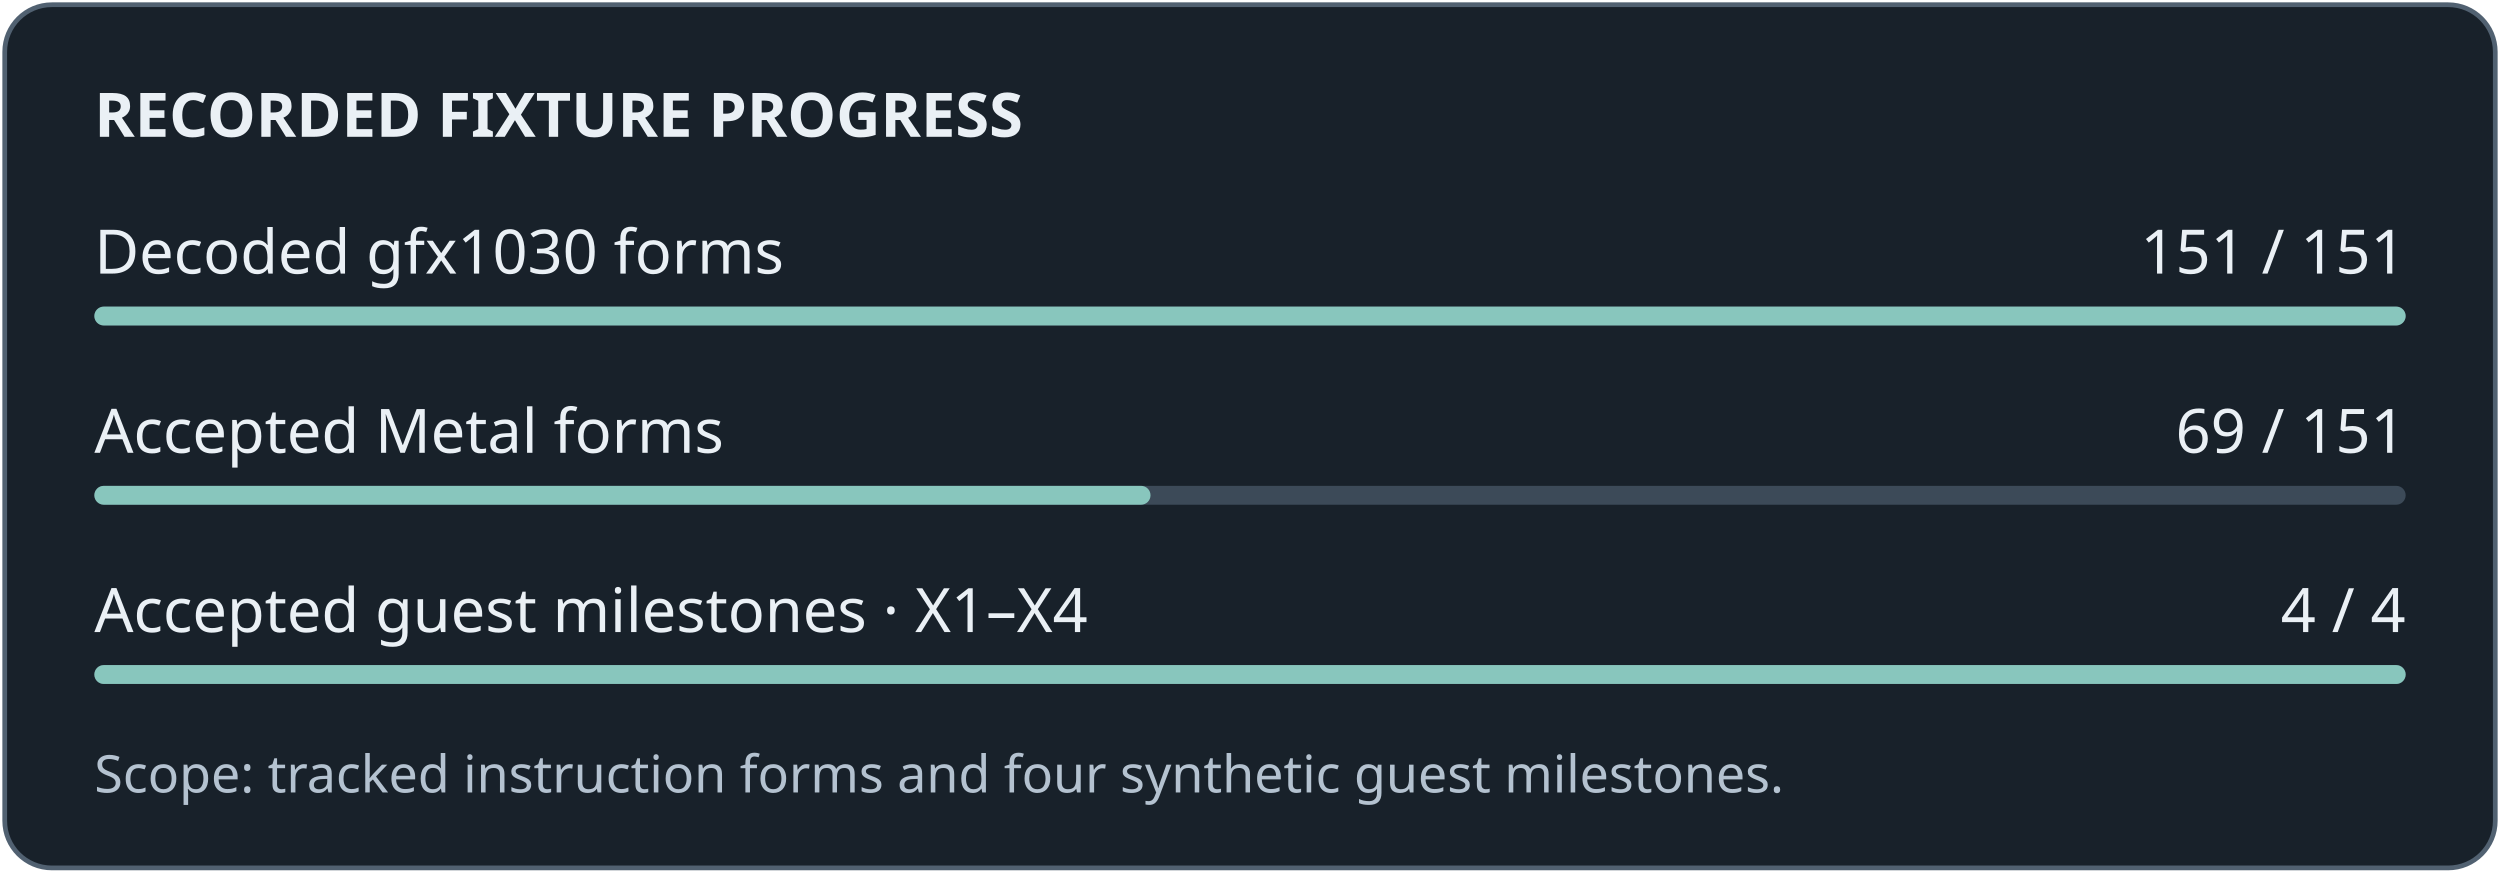
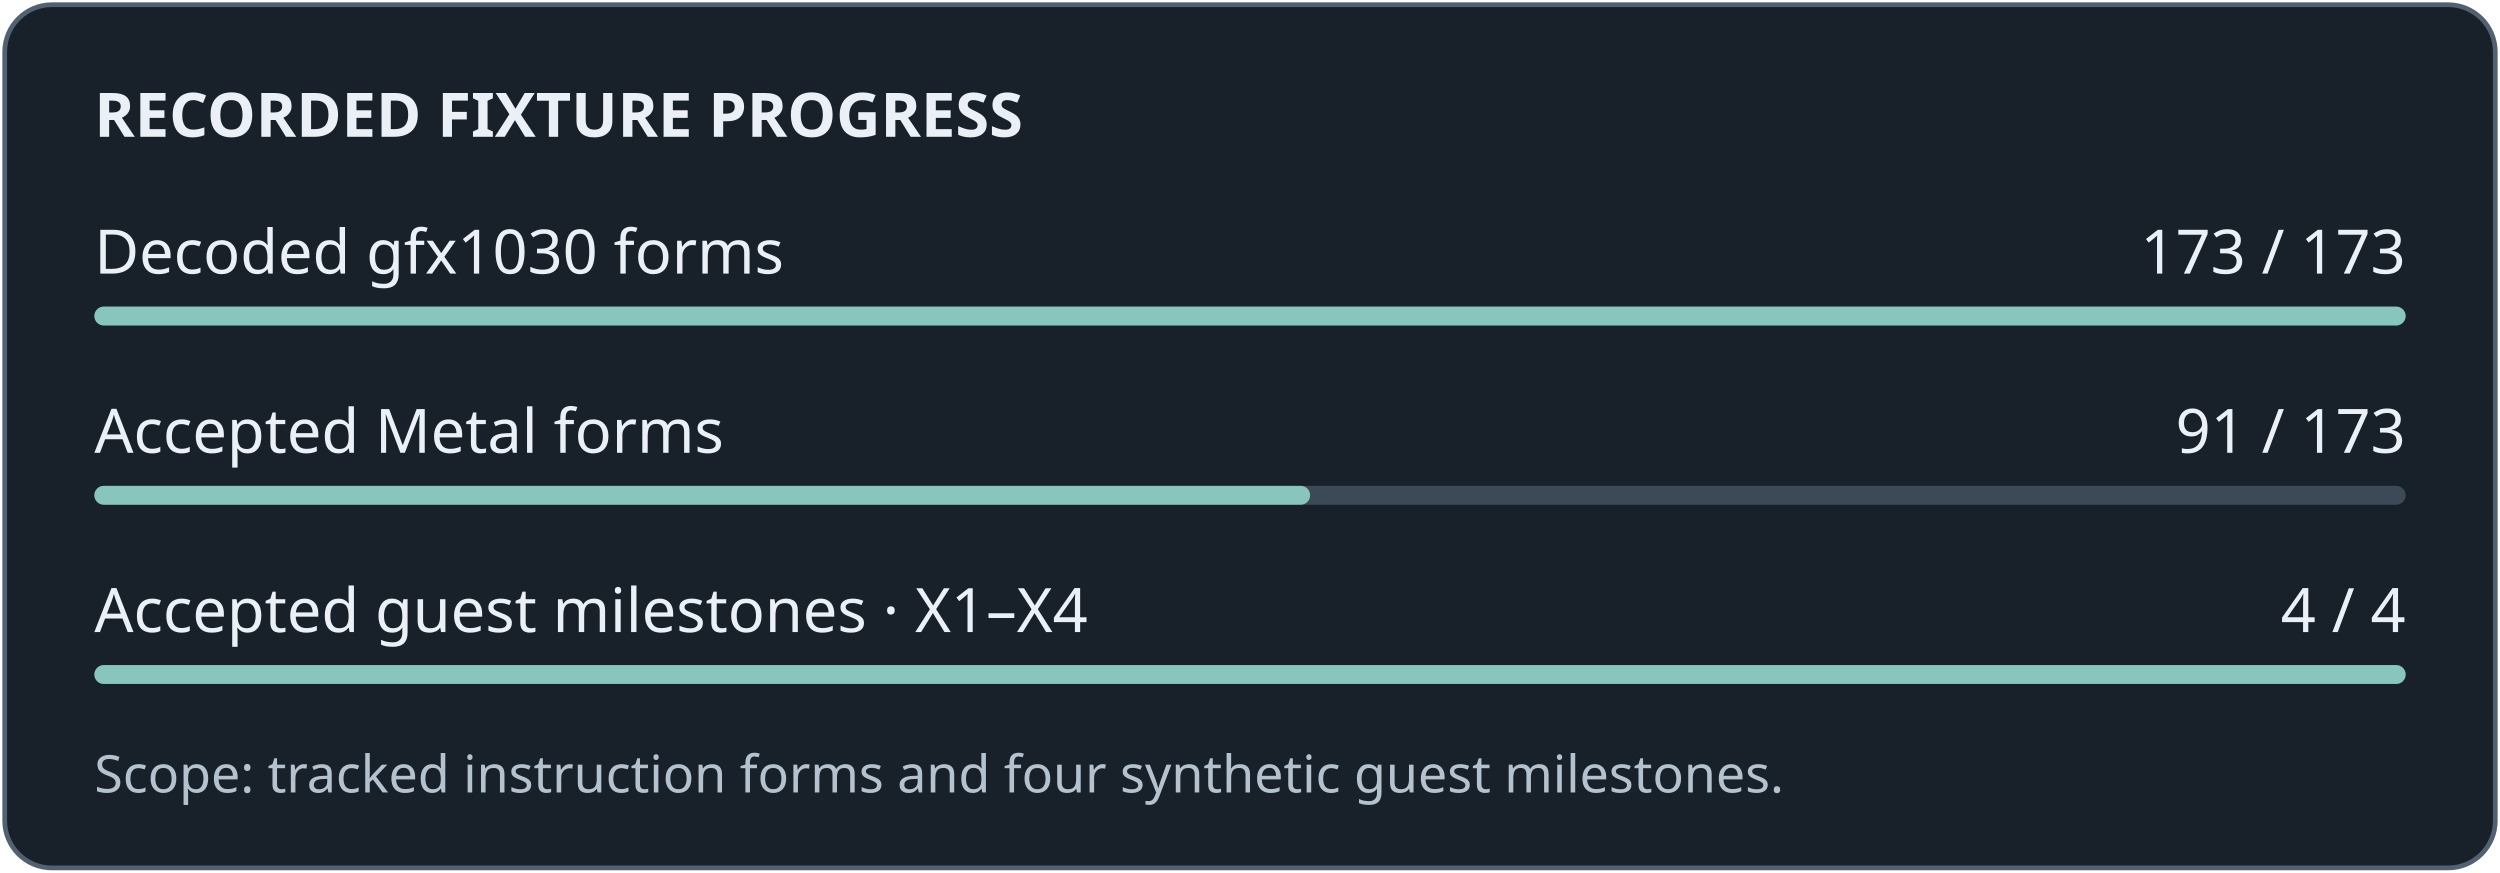
<svg xmlns="http://www.w3.org/2000/svg" width="530" height="185" viewBox="0 0 530 185" role="img" aria-labelledby="title description">
  <rect x="1" y="1" width="528" height="183" rx="10" fill="#18212a" stroke="#516171" />
  <g font-family="system-ui,sans-serif" fill="#eaf0f5">
    <text x="20" y="29" font-size="13" font-weight="700">RECORDED FIXTURE PROGRESS</text>
    <text x="20" y="58" font-size="13">Decoded gfx1030 forms</text>
-     <text x="510" y="58" font-size="13" text-anchor="end">151 / 151</text>
+     <text x="510" y="58" font-size="13" text-anchor="end">173 / 173</text>
    <rect x="20" y="65" width="490" height="4" rx="2" fill="#3c4a58" />
    <rect x="20" y="65" width="490.00" height="4" rx="2" fill="#88c6bd" />
    <text x="20" y="96" font-size="13">Accepted Metal forms</text>
-     <text x="510" y="96" font-size="13" text-anchor="end">69 / 151</text>
+     <text x="510" y="96" font-size="13" text-anchor="end">91 / 173</text>
    <rect x="20" y="103" width="490" height="4" rx="2" fill="#3c4a58" />
-     <rect x="20" y="103" width="223.91" height="4" rx="2" fill="#88c6bd" />
+     <rect x="20" y="103" width="257.75" height="4" rx="2" fill="#88c6bd" />
    <text x="20" y="134" font-size="13">Accepted guest milestones · X1–X4</text>
    <text x="510" y="134" font-size="13" text-anchor="end">4 / 4</text>
    <rect x="20" y="141" width="490" height="4" rx="2" fill="#3c4a58" />
    <rect x="20" y="141" width="490.00" height="4" rx="2" fill="#88c6bd" />
    <text x="20" y="168" font-size="11" fill="#b4c2d0">Scope: tracked instruction forms and four synthetic guest milestones.</text>
  </g>
</svg>
